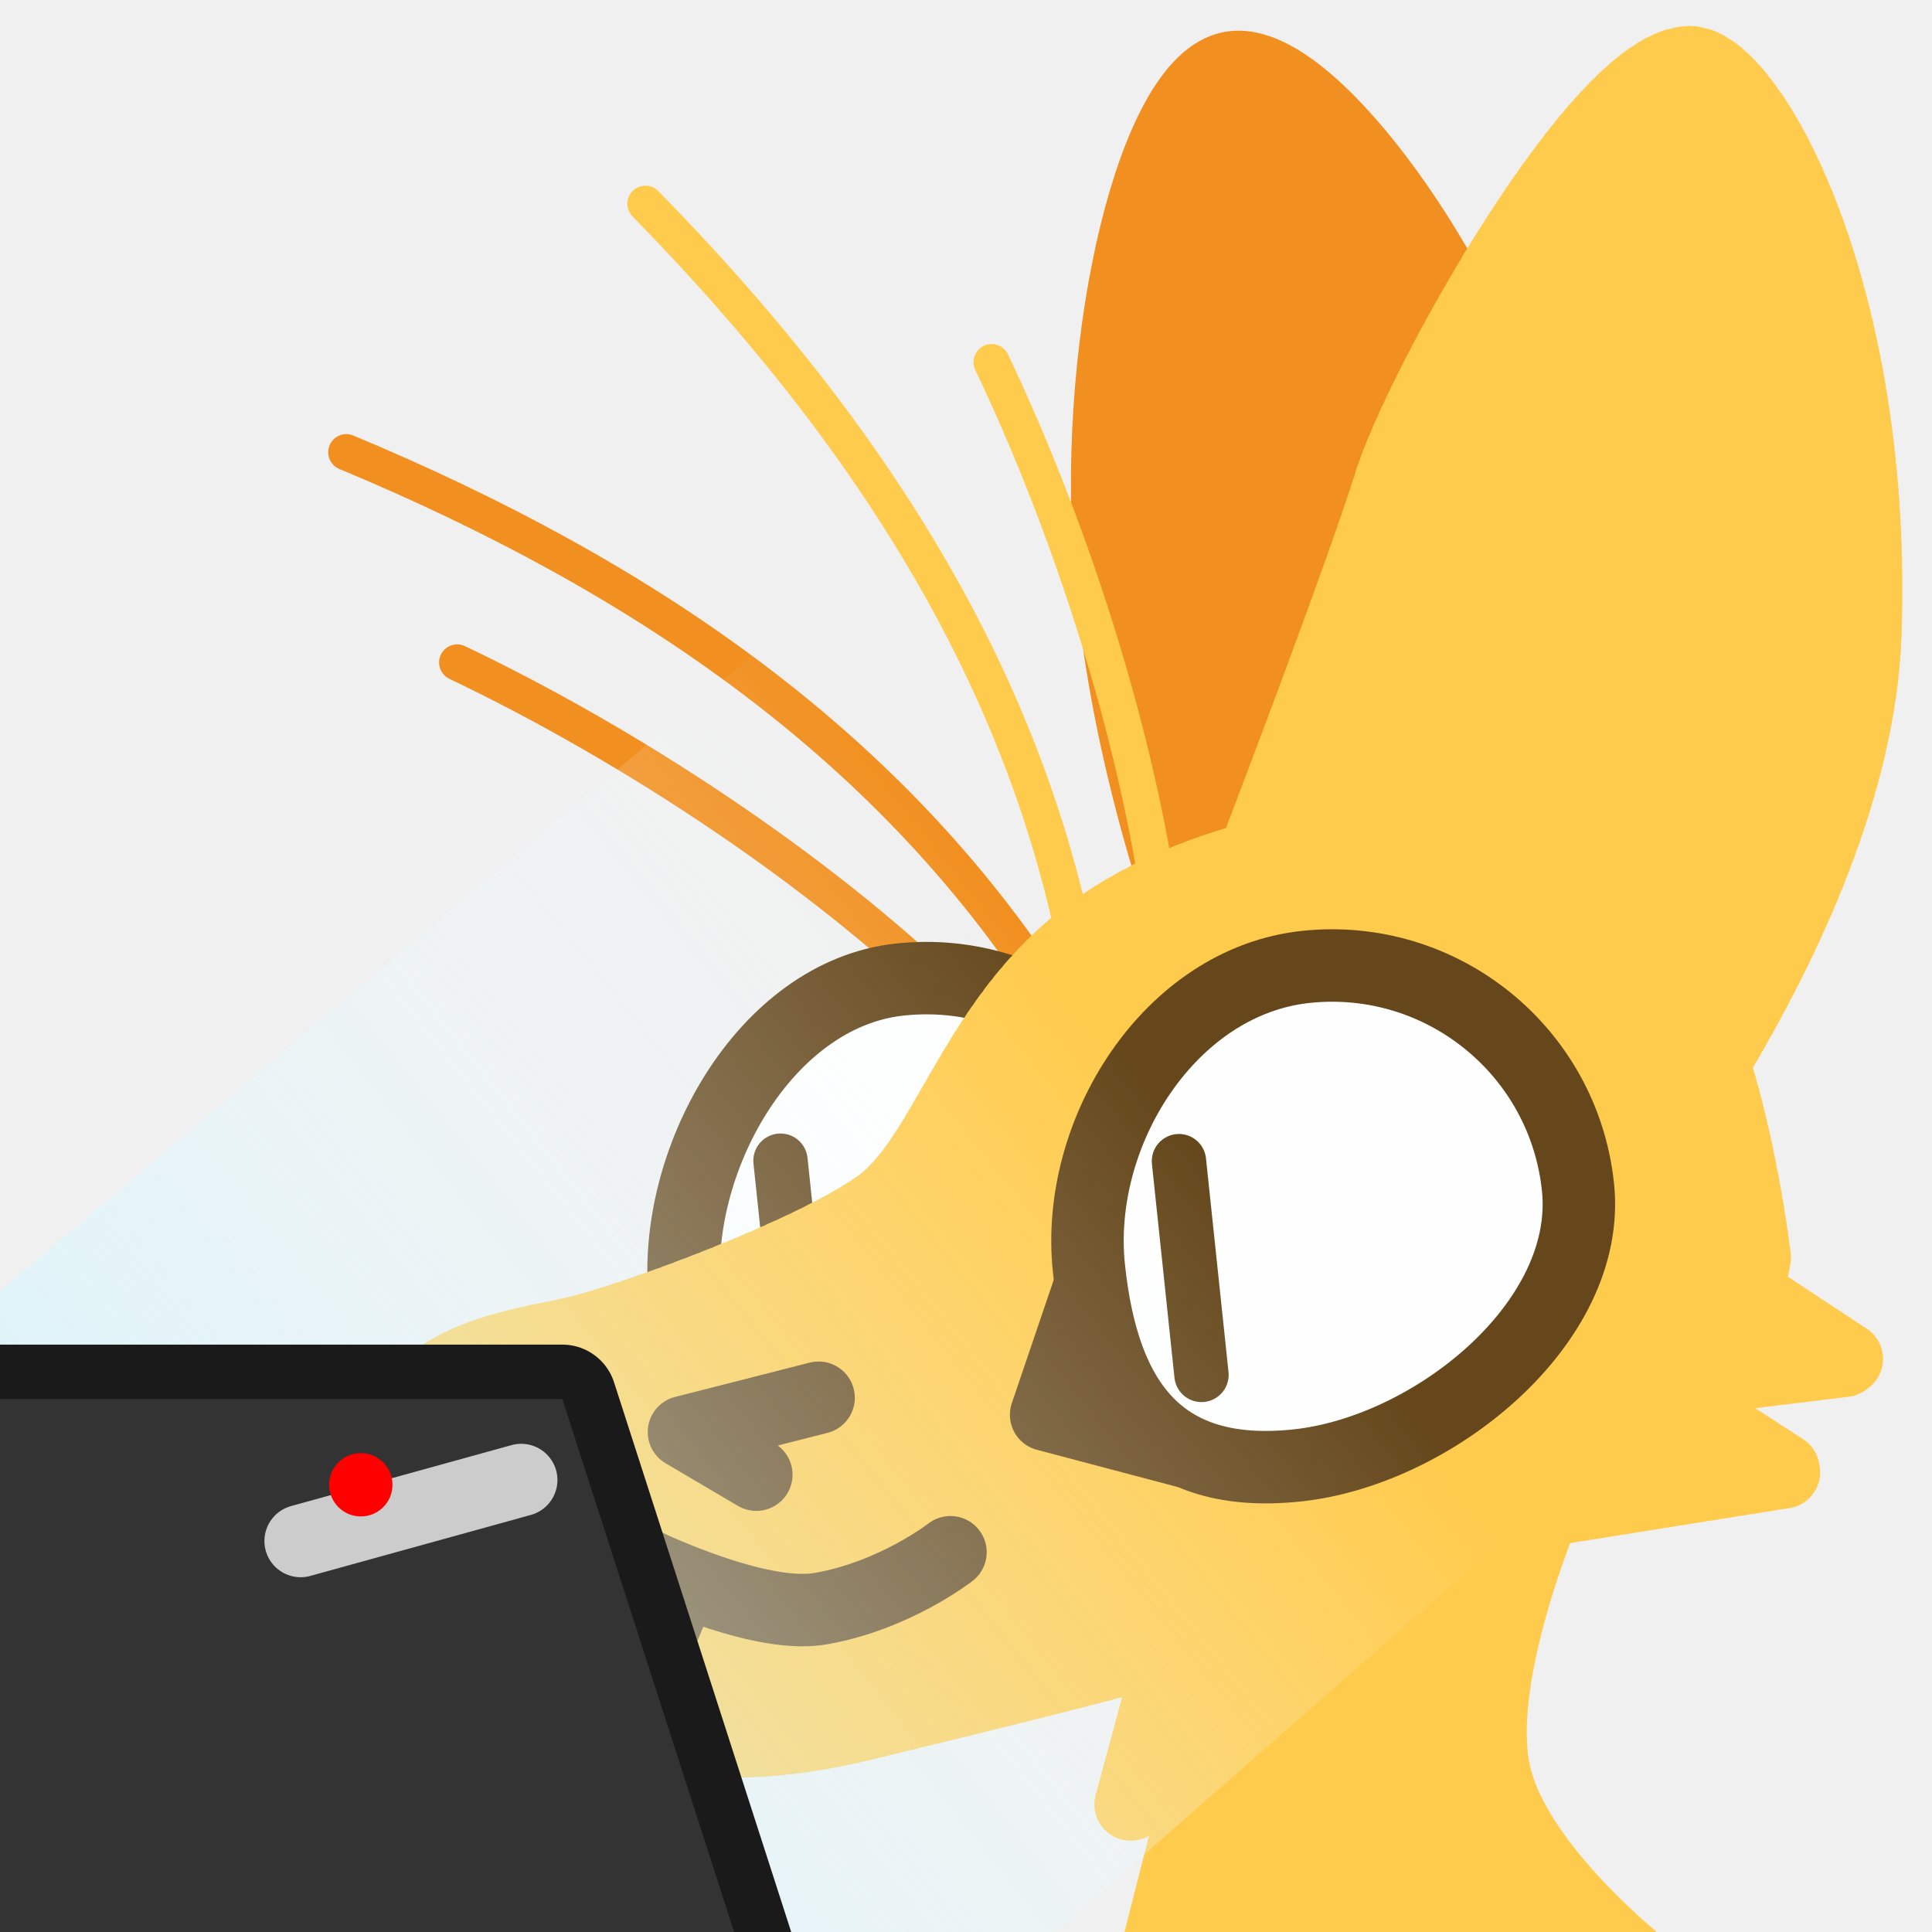
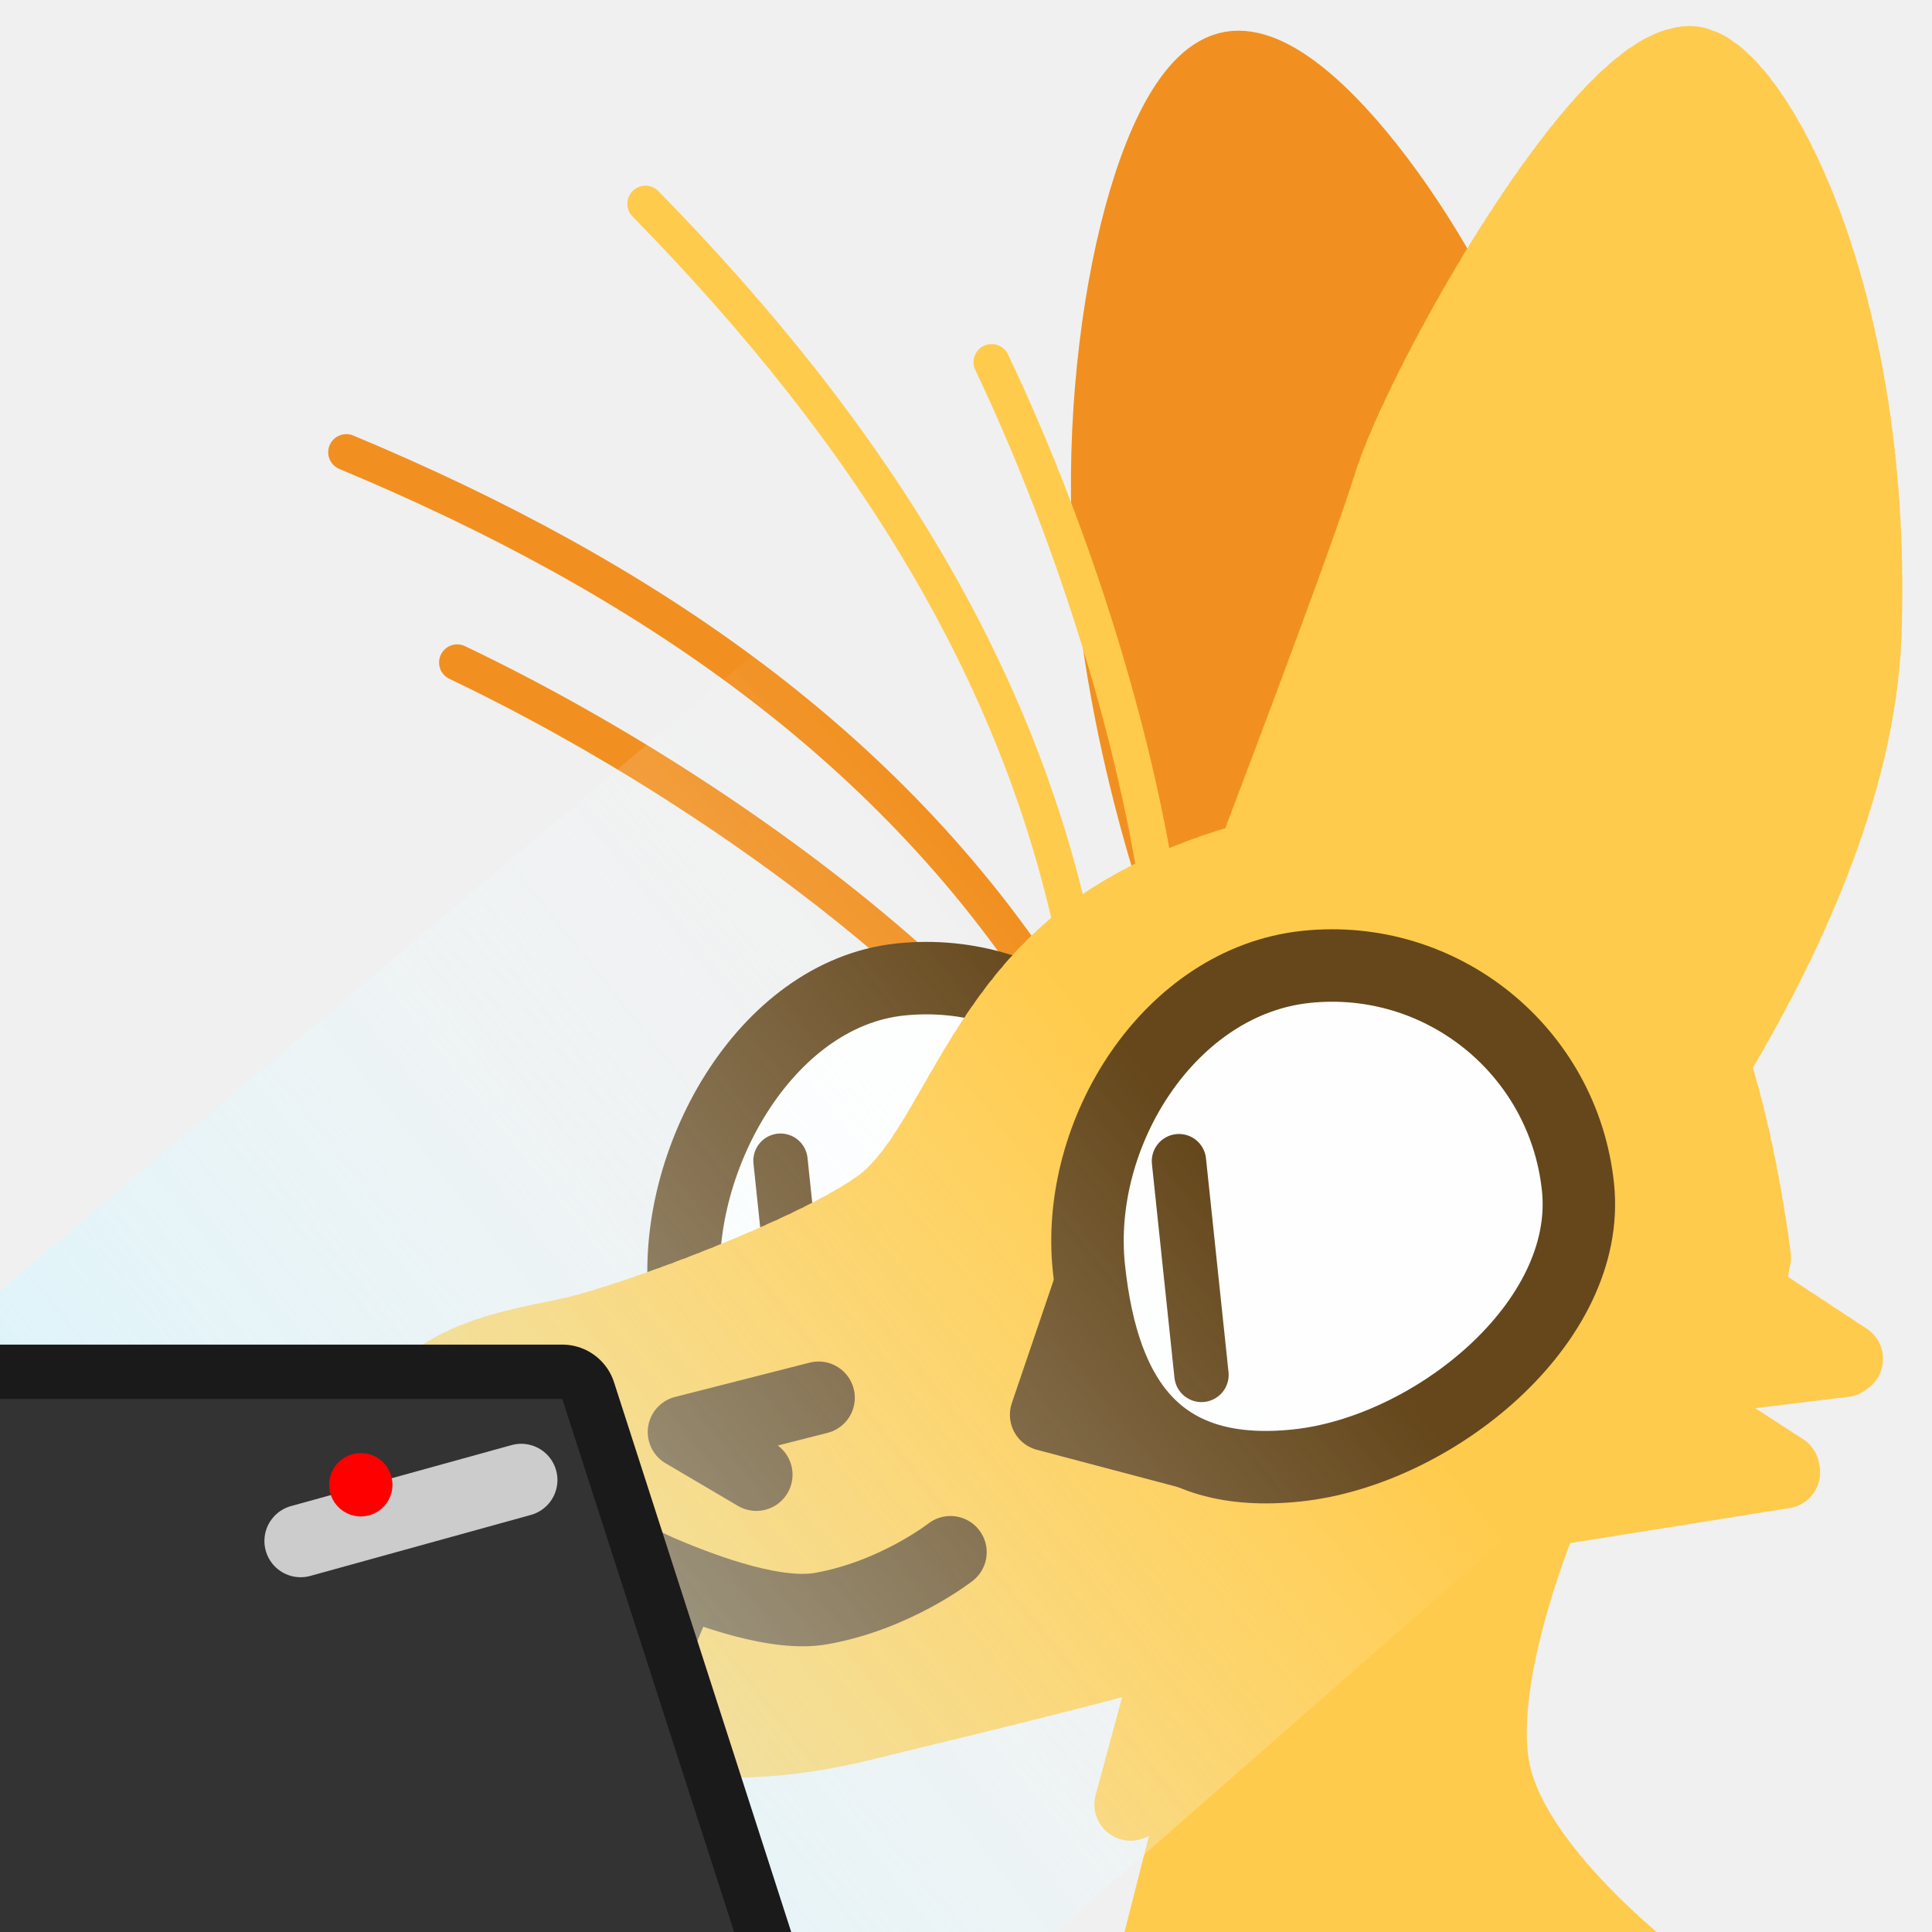
<svg xmlns="http://www.w3.org/2000/svg" xmlns:xlink="http://www.w3.org/1999/xlink" version="1.1" id="svg824" width="1706.667" height="1706.667" viewBox="0 0 1706.667 1706.667">
  <defs id="defs828">
    <linearGradient id="linearGradient4129">
      <stop style="stop-color:#d5f6ff;stop-opacity:1" offset="0" id="stop4125" />
      <stop style="stop-color:#ffffff;stop-opacity:0" offset="1" id="stop4127" />
    </linearGradient>
    <linearGradient xlink:href="#linearGradient4129" id="linearGradient4123" x1="398.651" y1="1393.781" x2="1129.226" y2="807.953" gradientUnits="userSpaceOnUse" />
  </defs>
  <g id="layer1" style="display:inline">
    <path style="display:none;fill:#123456;stroke:#123456;stroke-width:64;stroke-linecap:round;stroke-linejoin:round;-inkscape-stroke:none;paint-order:fill markers stroke;stop-color:#000000" d="m 1460.394,874.465 c 70.798,131.454 185.382,239.025 198.706,401.828 -29.438,-19.135 -55.932,-14.719 -79.483,13.247 91.022,54.7 58.514,175.917 81.69,267.15 l -99.353,6.624 c 66.759,58.919 81.773,128.186 90.522,198.706 l -494.507,2.208 c -24.38,-41.481 23.115,-208.563 66.236,-227.044 0,0 3.379,-20.015 -75.353,-9.455 28.741,-247.273 185.695,-422.176 311.542,-653.264 z" id="path3091" />
    <path style="opacity:1;fill:#ffcb4c;fill-opacity:1;stroke:#ffcb4c;stroke-width:64;stroke-linecap:round;stroke-linejoin:round;stroke-miterlimit:4;stroke-dasharray:none;stroke-dashoffset:0;stroke-opacity:1;paint-order:fill markers stroke;stop-color:#000000" d="m 1063.537,1354.5 -64.785,239.508 62.822,-25.521 -51.043,200.244 459.384,-15.705 c 0,0 -127.607,-94.233 -149.202,-184.539 -21.595,-90.306 51.043,-253.25 51.043,-253.25 z" id="path3340" />
    <g id="g12988" transform="rotate(-6.016642,996.6972,-540.0555)">
      <path style="display:inline;fill:none;fill-opacity:1;stroke:#f19020;stroke-width:32;stroke-linecap:round;stroke-linejoin:round;stroke-miterlimit:4;stroke-dasharray:none;stroke-dashoffset:0;stroke-opacity:1;paint-order:fill markers stroke;stop-color:#000000" d="m 289.184,516.879 c 146.957,90.167 298.173,215.743 401.657,338.766" id="path6280-0-6" />
      <path style="display:inline;fill:none;fill-opacity:1;stroke:#f19020;stroke-width:32;stroke-linecap:round;stroke-linejoin:round;stroke-miterlimit:4;stroke-dasharray:none;stroke-dashoffset:0;stroke-opacity:1;paint-order:fill markers stroke;stop-color:#000000" d="M 211.244,321.915 C 461.3,458.534 666.94,632.374 786.443,878.397" id="path6280-3" />
      <g id="g12997" transform="translate(74.93686,6.244738)">
        <path id="path1915-9" style="display:inline;fill:#fefefe;stroke:#65471b;stroke-width:64;stroke-linecap:round;stroke-linejoin:round;paint-order:fill markers stroke;stop-color:#000000" d="m 792.618,1048.728 c 10e-6,120.717 -155.86,218.577 -276.577,218.577 -120.717,0 -160.577,-55.86 -160.577,-176.577 0,-120.717 97.86,-260.577 218.577,-260.577 120.717,0 218.577,97.86 218.577,218.577 z" />
        <path style="opacity:1;fill:#ffffff;fill-opacity:1;stroke:#65471b;stroke-width:48;stroke-linecap:round;stroke-linejoin:round;stroke-miterlimit:4;stroke-dasharray:none;stroke-dashoffset:0;stroke-opacity:1;paint-order:fill markers stroke;stop-color:#000000" d="M 452.138,978.234 V 1148.238" id="path2372" />
      </g>
      <path style="opacity:1;fill:#f19020;fill-opacity:1;stroke:#f19020;stroke-width:64;stroke-linecap:round;stroke-miterlimit:4;stroke-dasharray:none;stroke-dashoffset:0;stroke-opacity:1;paint-order:fill markers stroke;stop-color:#000000" d="m 913.919,840.811 c 0,0 -47.97,-170.623 -41.949,-353.256 6.624,-200.914 83.898,-417.283 152.341,-421.699 68.443,-4.416 178.836,192.083 207.538,331.177 28.702,139.094 -4.416,445.985 -4.416,445.985 z" id="path1640" />
      <path id="path1148" style="display:inline;opacity:1;fill:#ffcb4c;stroke:#ffcb4c;stroke-width:64;stroke-linecap:round;stroke-linejoin:round;stroke-miterlimit:4;stroke-dasharray:6.4, 6.4;stroke-dashoffset:0;stroke-opacity:1;paint-order:fill markers stroke;stop-color:#000000" d="m 1373.992,1159.803 c 0,0 -0.108,-10.821 -0.951,-28.418 -0.422,-8.799 -1.026,-19.291 -1.895,-30.973 -0.869,-11.681 -2,-24.552 -3.473,-38.105 -1.473,-13.553 -3.289,-27.788 -5.523,-42.201 -2.235,-14.413 -4.889,-29.005 -8.043,-43.268 -1.577,-7.131 -3.279,-14.182 -5.115,-21.086 -1.836,-6.904 -3.807,-13.662 -5.922,-20.213 -2.115,-6.551 -4.373,-12.892 -6.787,-18.963 -2.414,-6.071 -4.983,-11.87 -7.715,-17.334 -2.732,-5.464 -5.935,-10.786 -9.539,-15.961 -3.604,-5.175 -7.611,-10.205 -11.949,-15.084 -4.338,-4.879 -9.007,-9.609 -13.94,-14.186 -4.932,-4.576 -10.126,-8.999 -15.514,-13.266 -5.387,-4.266 -10.967,-8.375 -16.67,-12.324 -5.703,-3.949 -11.53,-7.738 -17.41,-11.363 -11.761,-7.251 -23.737,-13.847 -35.371,-19.76 -11.634,-5.913 -22.926,-11.142 -33.32,-15.66 -10.395,-4.519 -19.891,-8.326 -27.934,-11.395 -16.085,-6.137 -26.354,-9.318 -26.354,-9.318 -106.831,-15.988 -232.175,6.969 -312.625,60.014 -101.267,66.77 -136.887,176.629 -198.707,211.955 -61.82,35.325 -225.2,77.273 -280.396,83.897 -55.196,6.623 -183.25,6.625 -161.172,123.641 22.078,117.016 112.599,282.605 377.541,247.279 264.942,-35.326 313.515,-44.157 536.508,-88.314 22.897,-4.534 53.848,-18.32 86.828,-36.947 l 213.871,-11.428 -92.926,-75.256 c 5.358,-4.84 10.6,-9.718 15.633,-14.637 l 142.076,-2.375 -84.881,-69.668 c 3.481,-6.554 6.481,-13.021 8.627,-19.307 1.052,-3.082 2.033,-6.627 3.047,-9.977 z" />
      <path style="display:none;fill:#123456;stroke:#123456;stroke-width:64;stroke-linecap:round;stroke-linejoin:round;-inkscape-stroke:none;paint-order:fill markers stroke;stop-color:#000000" d="M 955.868,750.29 C 838.852,777.888 697.55,922.502 697.55,922.502 695.889,839.456 686.217,755.682 810.15,684.054 685.456,676.597 560.863,668.937 401.698,730.419 c 0,0 303.226,-263.622 490.142,-280.397 172.212,-15.455 264.942,37.533 264.942,37.533 -0.192,-45.683 -31.458,-88.259 -90.522,-128.055 0,0 295.852,97.145 333.385,194.291 37.533,97.145 28.702,167.796 28.702,167.796 l -243.752,34.923 c 0,0 -111.711,-33.819 -228.727,-6.221 z" id="path1637" />
-       <path id="path13483" style="display:inline;opacity:1;fill:#ffcb4c;stroke:#ffcb4c;stroke-width:64;stroke-linecap:round;stroke-linejoin:round;stroke-miterlimit:4;stroke-dasharray:6.4, 6.4;stroke-dashoffset:0;stroke-opacity:1;paint-order:fill markers stroke;stop-color:#000000" d="m 1427.567,103.689 c -79.09,-7.889 -266.88,259.664 -302.646,342.573 -31.844,73.818 -125.186,258.342 -151.693,310.628 0,0 9.902,4.185 25.298,11.888 7.698,3.852 16.77,8.583 26.665,14.111 9.895,5.528 20.612,11.852 31.601,18.89 10.99,7.038 22.252,14.791 33.235,23.173 5.491,4.191 10.913,8.539 16.196,13.035 5.283,4.496 10.427,9.138 15.364,13.918 4.937,4.78 9.667,9.697 14.12,14.74 4.454,5.043 8.63,10.213 12.463,15.499 3.832,5.286 7.32,10.688 10.393,16.196 3.073,5.507 5.731,11.121 7.908,16.829 2.176,5.708 4.157,11.734 5.956,18.014 1.799,6.28 3.417,12.815 4.871,19.543 1.454,6.728 2.745,13.648 3.886,20.701 1.142,7.052 2.136,14.237 2.997,21.49 1.723,14.505 2.916,29.288 3.709,43.852 0.793,14.564 1.187,28.909 1.308,42.541 0.12,13.632 -0.031,26.552 -0.327,38.262 -0.295,11.71 -0.735,22.21 -1.189,31.008 -0.907,17.594 -1.874,28.372 -1.874,28.372 108.049,-107.338 312.169,-335.678 343.162,-557.04 42.433,-303.072 -50.118,-513.106 -101.406,-518.221 z" />
+       <path id="path13483-1" style="display:inline;fill:#ffcb4c;stroke:#ffcb4c;stroke-width:64;stroke-linecap:round;stroke-linejoin:round;stroke-miterlimit:4;stroke-dasharray:6.4, 6.4;stroke-dashoffset:0;stroke-opacity:1;paint-order:fill markers stroke;stop-color:#000000" d="m 1427.567,103.689 c -79.09,-7.889 -266.88,259.664 -302.646,342.573 -31.844,73.818 -153.761,313.534 -180.268,365.821 0,0 38.477,-51.008 53.874,-43.304 7.698,3.852 16.77,8.583 26.665,14.111 9.895,5.528 20.612,11.852 31.601,18.89 10.99,7.038 22.252,14.791 33.235,23.173 5.491,4.191 10.913,8.539 16.196,13.035 5.283,4.496 10.427,9.138 15.364,13.918 4.937,4.78 9.667,9.697 14.12,14.74 4.454,5.043 8.63,10.213 12.463,15.499 3.832,5.286 7.32,10.688 10.393,16.196 3.073,5.507 5.731,11.121 7.908,16.829 2.176,5.708 4.157,11.734 5.956,18.014 1.799,6.28 3.417,12.815 4.871,19.543 1.454,6.728 2.745,13.648 3.886,20.701 1.142,7.052 2.136,14.237 2.997,21.49 1.723,14.505 2.916,29.288 3.709,43.852 0.793,14.564 1.187,28.909 1.308,42.541 0.12,13.632 -0.031,26.552 -0.327,38.262 -0.295,11.71 -0.735,22.21 -1.189,31.008 -0.907,17.594 -1.874,28.372 -1.874,28.372 108.049,-107.338 312.169,-335.678 343.162,-557.04 42.433,-303.072 -50.118,-513.106 -101.406,-518.221 z" />
      <g id="g13003" transform="translate(74.93686,6.244738)">
        <path style="opacity:1;fill:none;fill-opacity:1;stroke:#65471b;stroke-width:64;stroke-linecap:round;stroke-linejoin:round;stroke-miterlimit:4;stroke-dasharray:none;stroke-dashoffset:0;stroke-opacity:1;paint-order:fill markers stroke;stop-color:#000000" d="m 83.898,1201.07 68.443,6.623 -37.533,39.741" id="path2163" />
        <path style="opacity:1;fill:none;fill-opacity:1;stroke:#65471b;stroke-width:64;stroke-linecap:round;stroke-linejoin:round;stroke-miterlimit:4;stroke-dasharray:none;stroke-dashoffset:0;stroke-opacity:1;paint-order:fill markers stroke;stop-color:#000000" d="m 401.828,1251.85 -59.612,-44.157 121.432,-17.663" id="path2198" />
        <path style="opacity:1;fill:none;fill-opacity:1;stroke:#65471b;stroke-width:64;stroke-linecap:round;stroke-linejoin:round;stroke-miterlimit:4;stroke-dasharray:none;stroke-dashoffset:0;stroke-opacity:1;paint-order:fill markers stroke;stop-color:#000000" d="m 132.471,1346.787 90.522,-72.859 c 0,0 146.935,106.632 222.993,101.561 66.235,-4.416 119.224,-37.533 119.224,-37.533" id="path2200" />
        <path style="opacity:1;fill:#ffffff;fill-opacity:1;stroke:#65471b;stroke-width:64;stroke-linecap:round;stroke-linejoin:round;stroke-miterlimit:4;stroke-dasharray:none;stroke-dashoffset:0;stroke-opacity:1;paint-order:fill markers stroke;stop-color:#000000" d="m 222.993,1530.039 -90.522,-183.251 90.522,-72.859 103.769,66.235 z" id="path2202" />
      </g>
      <g id="g12993" transform="translate(74.93686,6.244738)">
        <path style="opacity:1;fill:#65471b;fill-opacity:1;stroke:#65471b;stroke-width:64;stroke-linecap:round;stroke-linejoin:round;stroke-miterlimit:4;stroke-dasharray:none;stroke-dashoffset:0;stroke-opacity:1;paint-order:fill markers stroke;stop-color:#000000" d="m 661.976,1226.049 53.367,-115.501 86.531,168.711 z" id="path7852" />
        <path id="path1915" style="opacity:1;fill:#fefefe;stroke:#65471b;stroke-width:64;stroke-linecap:round;stroke-linejoin:round;paint-order:fill markers stroke;stop-color:#000000" d="m 1150.289,1075.222 c 0,120.717 -151.86,218.577 -272.577,218.577 -120.717,0 -164.577,-71.86 -164.577,-192.577 -2e-5,-120.717 97.86,-244.577 218.577,-244.577 120.717,-2e-5 218.577,97.86 218.577,218.577 z" />
        <path style="opacity:1;fill:#ffffff;fill-opacity:1;stroke:#65471b;stroke-width:48;stroke-linecap:round;stroke-linejoin:round;stroke-miterlimit:4;stroke-dasharray:none;stroke-dashoffset:0;stroke-opacity:1;paint-order:fill markers stroke;stop-color:#000000" d="m 802.148,1015.544 v 189.875" id="path2350" />
      </g>
      <path style="opacity:1;fill:none;fill-opacity:1;stroke:#ffcb4c;stroke-width:32;stroke-linecap:round;stroke-linejoin:round;stroke-miterlimit:4;stroke-dasharray:none;stroke-dashoffset:0;stroke-opacity:1;paint-order:fill markers stroke;stop-color:#000000" d="M 497.035,131.346 C 674.037,354.647 795.626,594.906 809.751,868.052" id="path6280" />
      <path style="display:inline;fill:none;fill-opacity:1;stroke:#ffcb4c;stroke-width:32;stroke-linecap:round;stroke-linejoin:round;stroke-miterlimit:4;stroke-dasharray:none;stroke-dashoffset:0;stroke-opacity:1;paint-order:fill markers stroke;stop-color:#000000" d="m 786.505,302.538 c 57.336,162.601 95.675,355.385 98.55,516.119" id="path6280-0" />
    </g>
    <g id="g2375" transform="translate(-170.8506,71.93709)">
      <path style="opacity:0.631;fill:url(#linearGradient4123);fill-opacity:1;stroke:none;stroke-width:64;stroke-linecap:round;stroke-linejoin:round;stroke-miterlimit:4;stroke-dasharray:none;paint-order:stroke fill markers;stop-color:#000000" d="M -105.22,1301.729 1127.014,260.772 1465.718,602.473 1876.861,957.021 881.909,1828.81 -105.22,1301.729" id="path4005" />
      <path id="rect893" style="fill:#333333;stroke:#1a1a1a;stroke-width:96;stroke-linecap:round;stroke-linejoin:round;paint-order:stroke fill markers;stop-color:#000000" d="M -303.047,1163.85 H 667.582 L 881.909,1828.81 H -88.72 Z" />
      <path style="fill:#b3b3b3;stroke:#cccccc;stroke-width:64;stroke-linecap:round;stroke-linejoin:round;stroke-miterlimit:4;stroke-dasharray:none;paint-order:stroke fill markers;stop-color:#000000" d="m 436.426,1289.338 194.846,-53.876" id="path1513" />
      <circle style="fill:#ff0000;stroke:none;stroke-width:64;stroke-linecap:round;stroke-linejoin:round;stroke-miterlimit:4;stroke-dasharray:none;paint-order:stroke fill markers;stop-color:#000000" id="path1792" cx="489.572" cy="1239.666" r="27.976" />
    </g>
  </g>
</svg>
